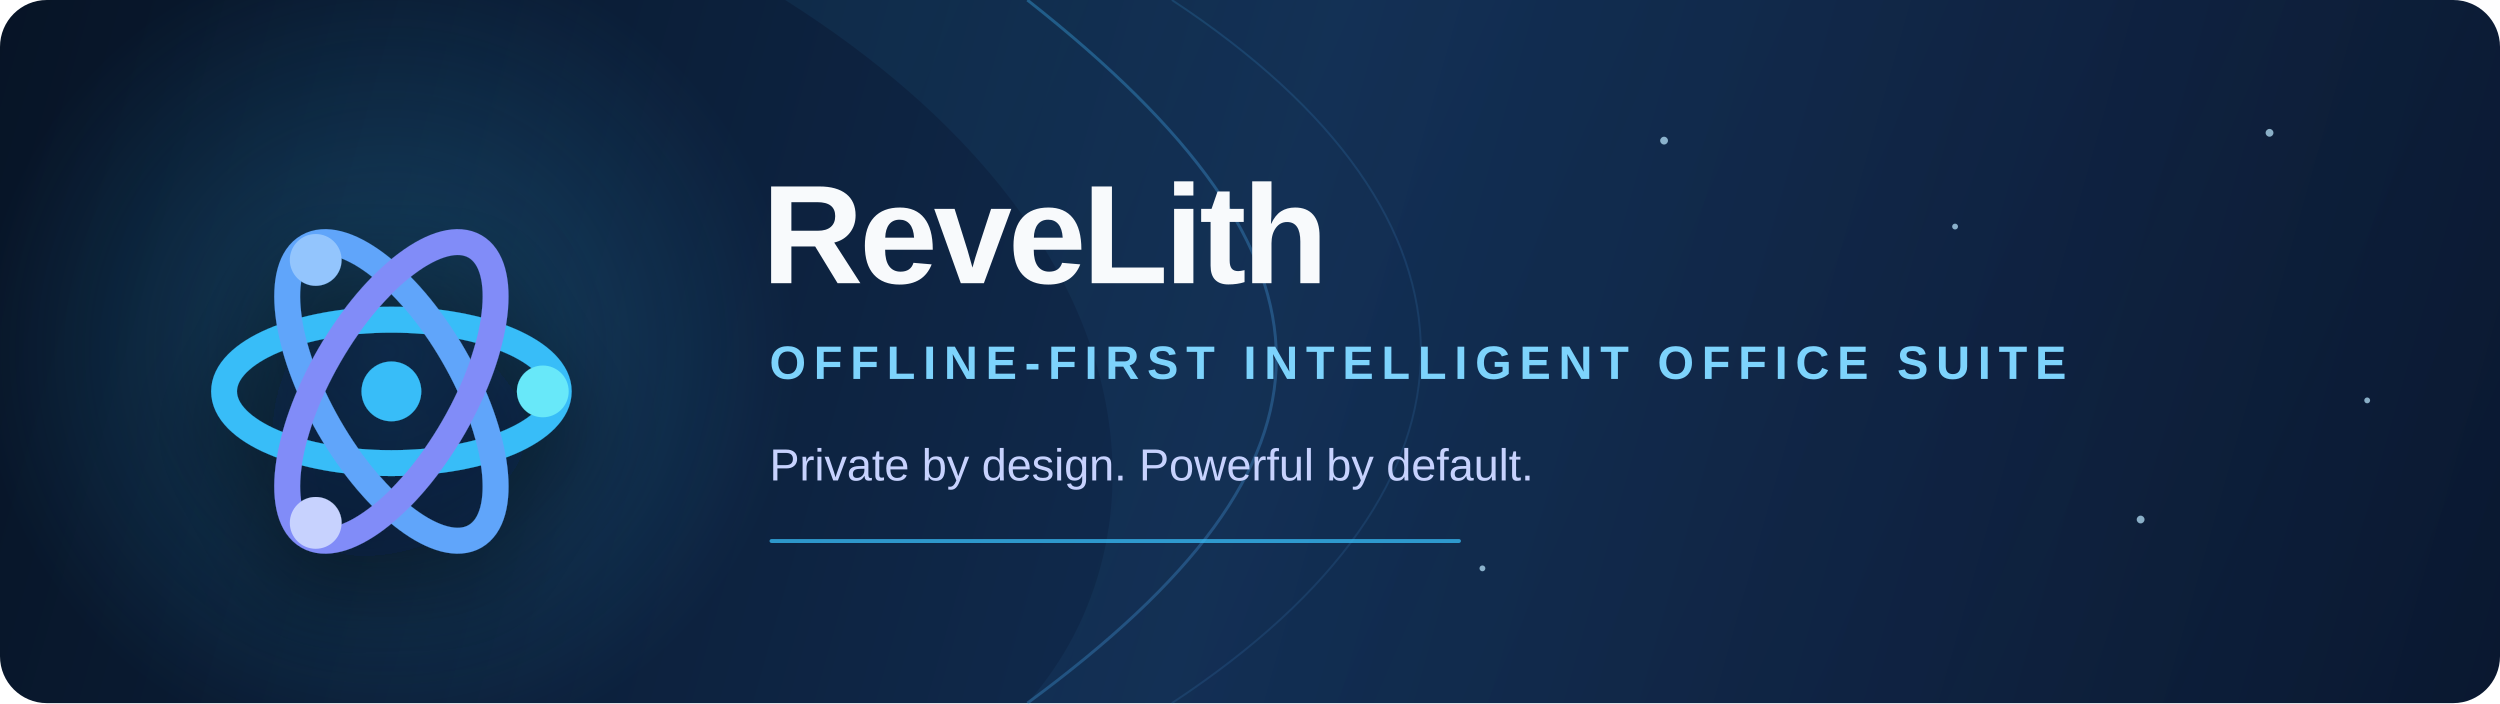
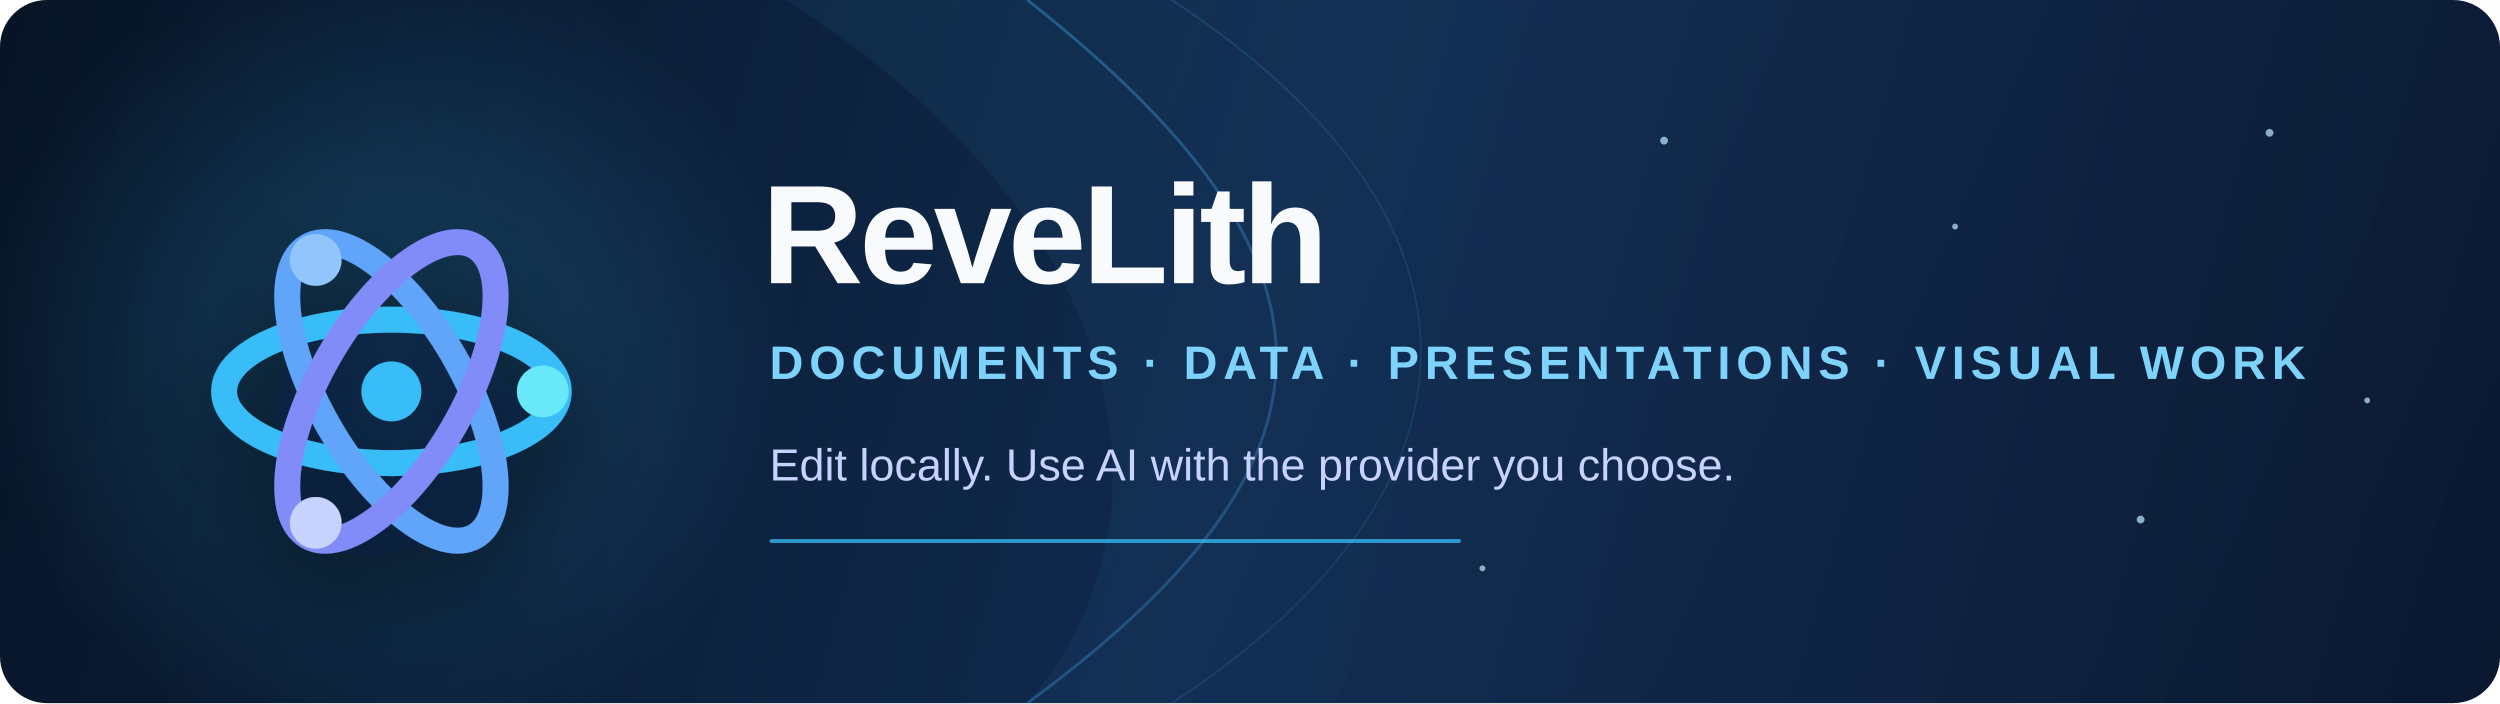
<svg xmlns="http://www.w3.org/2000/svg" width="1280" height="360" viewBox="0 0 1280 360" fill="none" role="img" aria-labelledby="title description">
  <defs>
    <linearGradient id="background" x1="0" y1="0" x2="1280" y2="360" gradientUnits="userSpaceOnUse">
      <stop stop-color="#071426" />
      <stop offset="0.5" stop-color="#102A4D" />
      <stop offset="1" stop-color="#0A1830" />
    </linearGradient>
    <radialGradient id="glow" cx="0" cy="0" r="1" gradientTransform="translate(198 180) rotate(90) scale(210)" gradientUnits="userSpaceOnUse">
      <stop stop-color="#38BDF8" stop-opacity="0.24" />
      <stop offset="1" stop-color="#38BDF8" stop-opacity="0" />
    </radialGradient>
    <linearGradient id="line" x1="430" y1="0" x2="1260" y2="360" gradientUnits="userSpaceOnUse">
      <stop stop-color="#38BDF8" stop-opacity="0.55" />
      <stop offset="1" stop-color="#818CF8" stop-opacity="0" />
    </linearGradient>
    <filter id="shadow" x="-30%" y="-30%" width="160%" height="160%">
      <feDropShadow dx="0" dy="10" stdDeviation="12" flood-color="#020617" flood-opacity="0.65" />
    </filter>
  </defs>
  <rect width="1280" height="360" rx="24" fill="url(#background)" />
  <rect width="1280" height="360" rx="24" fill="url(#glow)" />
  <path d="M402 0H1280V360H526C600 276 593 121 402 0Z" fill="url(#line)" fill-opacity="0.12" />
  <path d="M526 0C696 134 696 235 526 360" stroke="url(#line)" stroke-width="1.5" opacity="0.7" />
  <path d="M600 0C770 112 770 248 600 360" stroke="url(#line)" stroke-width="1" opacity="0.35" />
  <g opacity="0.72" fill="#BAE6FD">
    <circle cx="852" cy="72" r="2" />
    <circle cx="1001" cy="116" r="1.5" />
    <circle cx="1162" cy="68" r="2" />
    <circle cx="1096" cy="266" r="2" />
    <circle cx="1212" cy="205" r="1.5" />
    <circle cx="759" cy="291" r="1.5" />
  </g>
  <g transform="translate(78 78) scale(2.04)" filter="url(#shadow)">
    <g transform="translate(10 10)">
      <circle cx="50" cy="50" r="7.5" fill="#38BDF8" />
      <ellipse cx="50" cy="50" rx="42" ry="18" stroke="#38BDF8" stroke-width="6.5" />
      <circle cx="88" cy="50" r="6.5" fill="#67E8F9" />
      <ellipse cx="50" cy="50" rx="42" ry="18" stroke="#60A5FA" stroke-width="6.5" transform="rotate(60 50 50)" />
      <circle cx="31" cy="17" r="6.5" fill="#93C5FD" />
      <ellipse cx="50" cy="50" rx="42" ry="18" stroke="#818CF8" stroke-width="6.5" transform="rotate(120 50 50)" />
      <circle cx="31" cy="83" r="6.5" fill="#C7D2FE" />
    </g>
  </g>
  <g fill="#F8FAFC">
    <text x="390" y="145" font-family="Arial, Helvetica, sans-serif" font-size="72" font-weight="700" letter-spacing="-2">ReveLith</text>
-     <text x="394" y="194" font-family="Arial, Helvetica, sans-serif" font-size="24" font-weight="600" fill="#7DD3FC" letter-spacing="4">OFFLINE-FIRST INTELLIGENT OFFICE SUITE</text>
-     <text x="394" y="246" font-family="Arial, Helvetica, sans-serif" font-size="23" fill="#C7D2FE">Private by design. Powerful by default.</text>
+     <text x="394" y="194" font-family="Arial, Helvetica, sans-serif" font-size="24" font-weight="600" fill="#7DD3FC" letter-spacing="3">DOCUMENTS · DATA · PRESENTATIONS · VISUAL WORK</text>
+     <text x="394" y="246" font-family="Arial, Helvetica, sans-serif" font-size="23" fill="#C7D2FE">Edit locally. Use AI with the provider you choose.</text>
  </g>
  <rect x="394" y="276" width="354" height="2" rx="1" fill="#38BDF8" fill-opacity="0.75" />
</svg>
